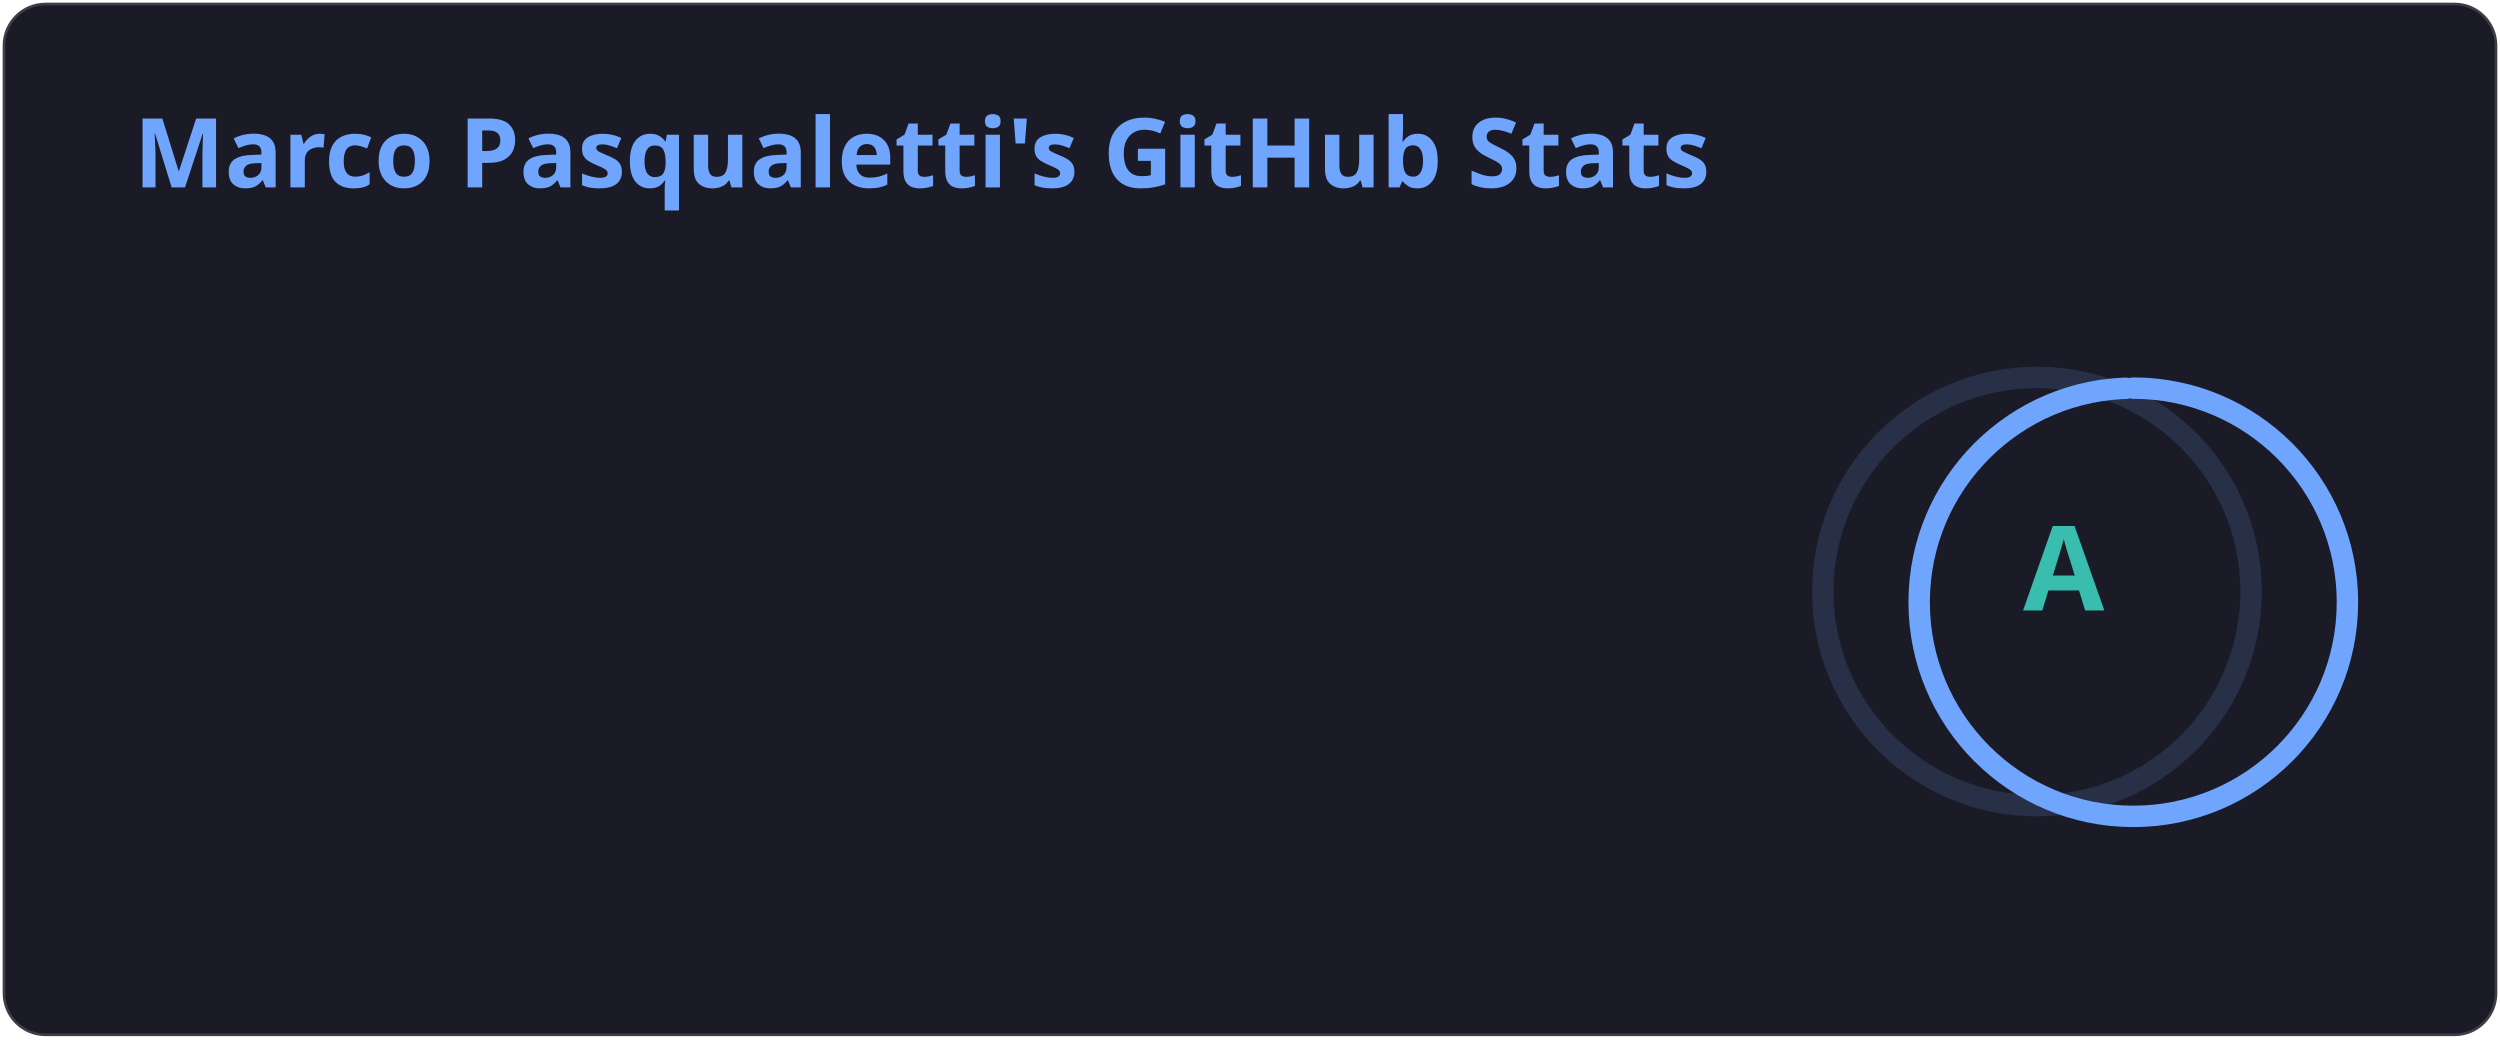
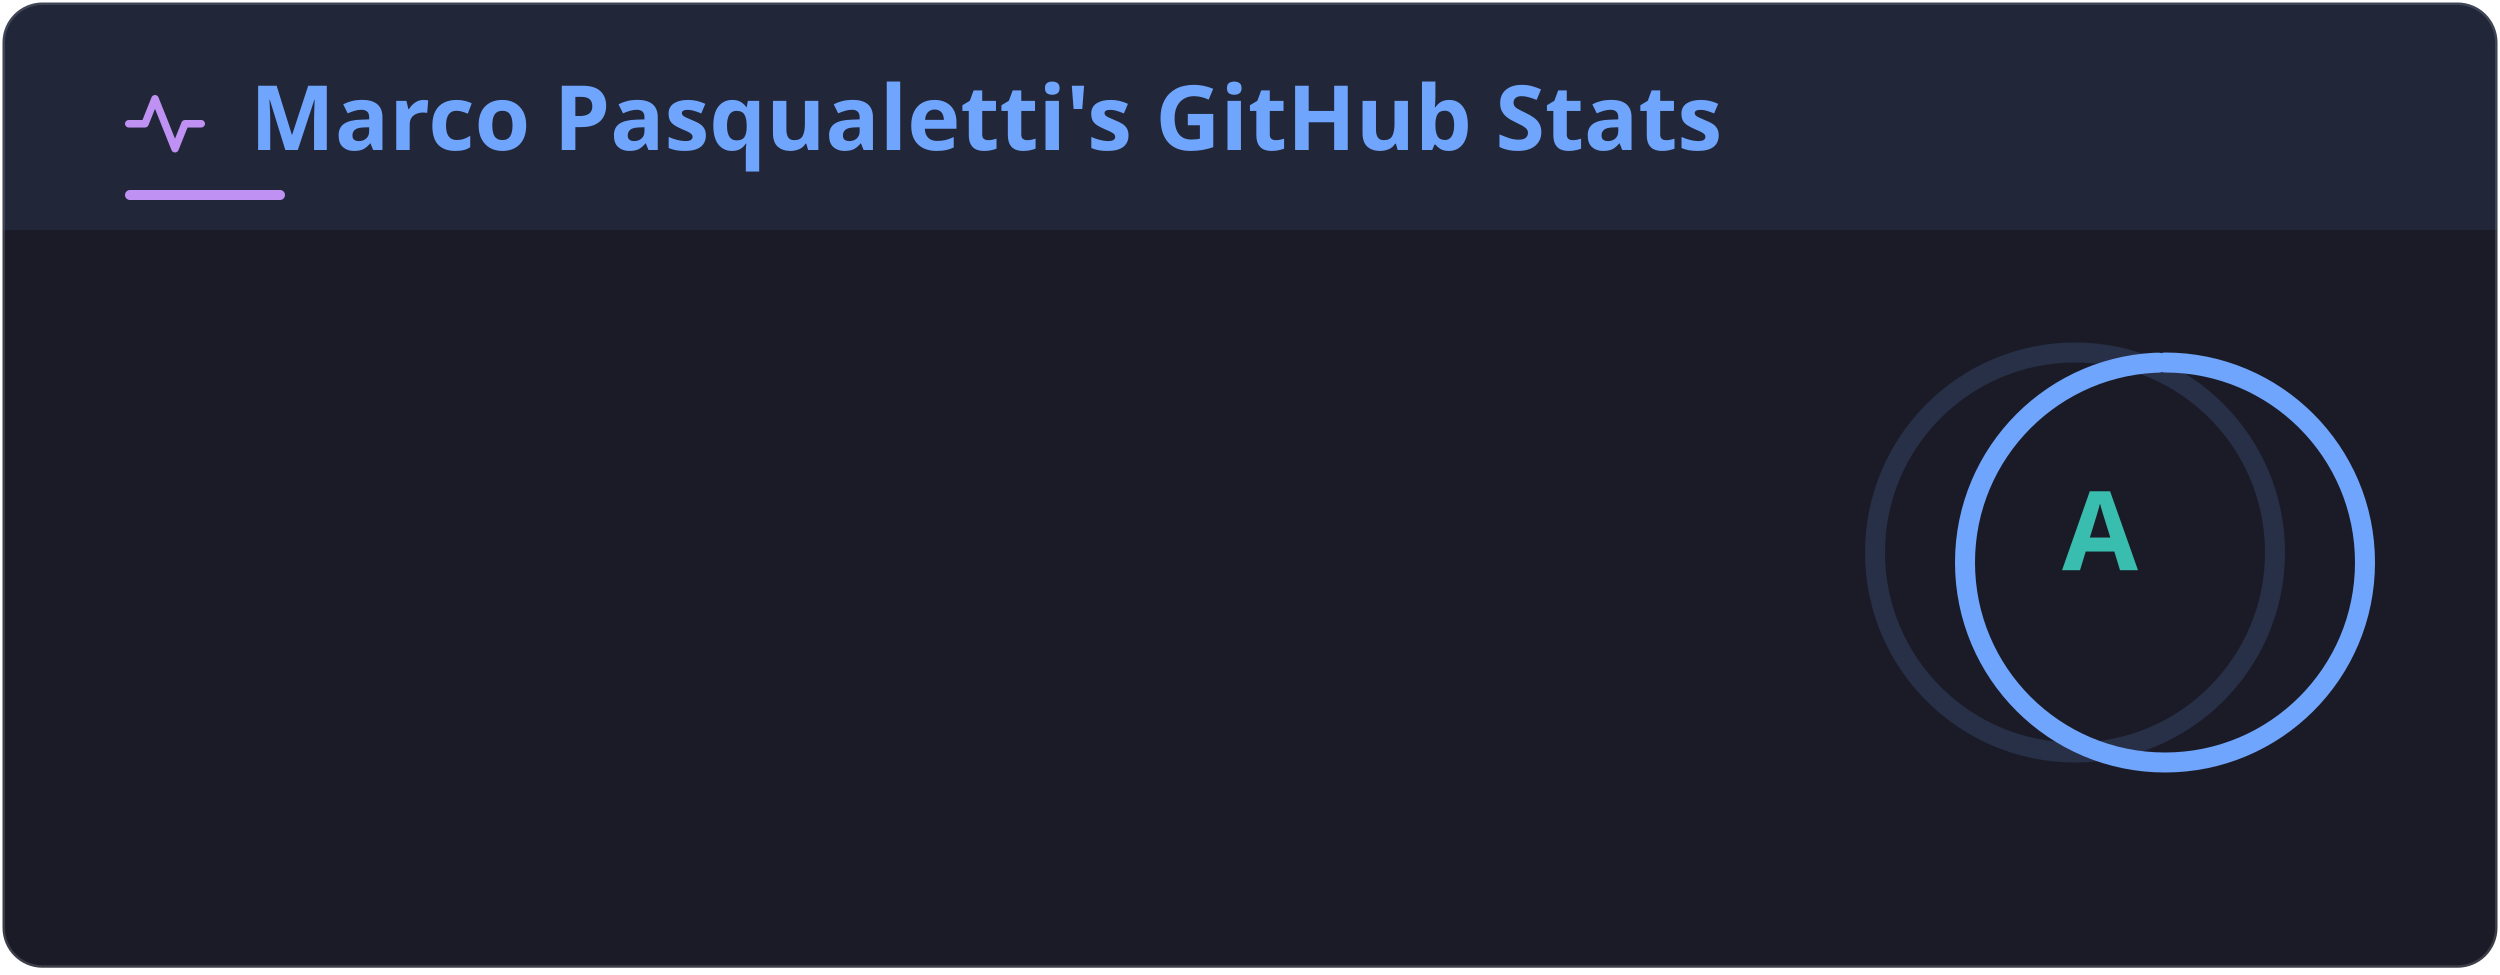
- <svg xmlns="http://www.w3.org/2000/svg" width="467" height="195" viewBox="0 0 467 195" fill="none" role="img" aria-labelledby="titleId descId">
+ <svg xmlns="http://www.w3.org/2000/svg" width="500" height="195" viewBox="0 0 500 195" fill="none" role="img" aria-labelledby="title-id desc-id">
  <style>
    .header {
-       font: 600 18px 'Segoe UI', Ubuntu, Sans-Serif;
+       font: 600 18px 'Segoe UI', Ubuntu, "Helvetica Neue", Sans-Serif;
      fill: #70a5fd;
      animation: fadeInAnimation 0.8s ease-in-out forwards;
+     }
+     /* The icon reads against the title rather than with it, so it keeps its own color. */
+     .title-icon {
+       fill: #bf91f3;
+       animation: fadeInAnimation 0.8s ease-in-out forwards;
+     }
+     .title-accent {
+       fill: #bf91f3;
+       animation: fadeInAnimation 0.8s ease-in-out forwards;
+     }
+     .title-band {
+       fill: #70a5fd;
+       opacity: 0.08;
    }
    @supports(-moz-appearance: auto) {
      /* Selector detects Firefox */
      .header {
        font-size: 15.5px;
      }
    }
    .stat {
      font: 400 14px 'Segoe UI', Ubuntu, "Helvetica Neue", Sans-Serif;
      fill: #38bdae;
      font-variant-numeric: tabular-nums;
    }
    @supports(-moz-appearance: auto) {
      /* Selector detects Firefox */
      .stat {
        font-size: 12px;
      }
    }
    .stagger {
      opacity: 0;
      animation: fadeInAnimation 0.3s ease-in-out forwards;
    }
    .rank-text {
-       font: 700 22px 'Segoe UI', Ubuntu, Sans-Serif;
+       font: 700 22px 'Segoe UI', Ubuntu, "Helvetica Neue", Sans-Serif;
      fill: #38bdae;
      animation: scaleInAnimation 0.3s ease-in-out forwards;
    }
    .rank-percentile-header {
      font-size: 14px;
    }
    .rank-percentile-text {
      font-size: 16px;
    }
    /* Labels recede so that the values read first. */
    .not_bold {
      font-weight: 400;
      opacity: 0.75;
    }
    .bold {
      font-weight: 600;
    }
    .icon {
      fill: #bf91f3;
      opacity: 0.75;
      display: block;
    }
    .rank-circle-rim {
      stroke: #70a5fd;
      fill: none;
      stroke-width: 4;
      opacity: 0.15;
    }
    .rank-circle {
      stroke: #70a5fd;
      stroke-dasharray: 250;
      fill: none;
      stroke-width: 4;
      stroke-linecap: round;
      opacity: 1;
      transform-origin: -10px 8px;
      transform: rotate(-90deg);
      animation: rankAnimation 0.8s forwards ease-in-out;
    }
    @keyframes rankAnimation {
      from {
        stroke-dashoffset: 251.327;
      }
      to {
-         stroke-dashoffset: 39.567;
+         stroke-dashoffset: 39.544;
      }
    }
    /* Animations */
    @keyframes scaleInAnimation {
      from {
        transform: translate(-5px, 5px) scale(0);
      }
      to {
        transform: translate(-5px, 5px) scale(1);
      }
    }
    @keyframes fadeInAnimation {
      from {
        opacity: 0;
      }
      to {
        opacity: 1;
      }
    }
    @media (prefers-reduced-motion: reduce) {
      * {
        animation-duration: 0s !important;
        animation-delay: 0s !important;
      }
    }
  </style>
-   <rect data-testid="card-bg" class="card-bg" x="0.5" y="0.5" rx="8" height="99%" stroke="#ffffff26" width="466" fill="#1a1b27" stroke-opacity="1" />
-   <g data-testid="card-title" transform="translate(25, 35)">
-     <text x="0" y="0" class="header" data-testid="header">Marco Pasqualetti's GitHub Stats</text>
+   <rect data-testid="card-bg" class="card-bg" x="0.5" y="0.5" rx="8" height="99%" stroke="#ffffff26" width="499" fill="#1a1b27" stroke-opacity="1" />
+   <path data-testid="title-band" class="title-band" d="M0.5 8.5a8 8 0 0 1 8 -8h483a8 8 0 0 1 8 8v37.5h-499z" />
+   <g data-testid="card-title" transform="translate(25, 30)">
+     <g>
+       <svg class="title-icon" x="0" y="-13" viewBox="0 0 16 16" version="1.1" width="16" height="16">
+         <path d="M6 2c.306 0 .582.187.696.471L10 10.731l1.304-3.26A.751.751 0 0 1 12 7h3.25a.75.75 0 0 1 0 1.5h-2.742l-1.812 4.529a.751.751 0 0 1-1.392 0L6 4.769l-1.304 3.26A.751.751 0 0 1 4 8.5H.75a.75.75 0 0 1 0-1.5h2.742l1.812-4.529A.751.751 0 0 1 6 2Z" />
+       </svg>
+     </g>
+     <g transform="translate(25, 0)">
+       <text x="0" y="0" class="header" data-testid="header">Marco Pasqualetti's GitHub Stats</text>
+     </g>
+     <rect data-testid="title-accent" class="title-accent" x="0" y="8" width="32" height="2" rx="1" />
  </g>
  <g data-testid="main-card-body" transform="translate(0, 55)">
-     <g data-testid="rank-circle" transform="translate(390.5, 47.5)">
+     <g data-testid="rank-circle" transform="translate(425, 47.5)">
      <circle class="rank-circle-rim" cx="-10" cy="8" r="40" />
      <circle class="rank-circle" cx="-10" cy="8" r="40" />
      <g class="rank-text">
        <text x="-5" alignment-baseline="central" dominant-baseline="central" text-anchor="middle" y="3" data-testid="level-rank-icon">A</text>
      </g>
    </g>
    <svg x="0" y="0">
      <g>
        <g class="stagger" style="animation-delay: 120ms" transform="translate(25, 0)">
          <svg data-testid="icon" class="icon" viewBox="0 0 16 16" version="1.1" width="16" height="16">
            <path fill-rule="evenodd" d="M8 .25a.75.75 0 01.673.418l1.882 3.815 4.21.612a.75.75 0 01.416 1.279l-3.046 2.97.719 4.192a.75.75 0 01-1.088.791L8 12.347l-3.766 1.98a.75.75 0 01-1.088-.79l.72-4.194L.818 6.374a.75.75 0 01.416-1.28l4.21-.611L7.327.668A.75.75 0 018 .25zm0 2.445L6.615 5.5a.75.75 0 01-.564.41l-3.097.45 2.24 2.184a.75.75 0 01.216.664l-.528 3.084 2.769-1.456a.75.75 0 01.698 0l2.77 1.456-.53-3.084a.75.75 0 01.216-.664l2.24-2.183-3.096-.45a.75.75 0 01-.564-.41L8 2.694v.001z" />
          </svg>
          <text class="stat not_bold" x="25" y="12.5">Total Stars Earned:</text>
-           <text class="stat bold" x="297" text-anchor="end" y="12.5" data-testid="stars">86</text>
+           <text class="stat bold" x="330" text-anchor="end" y="12.5" data-testid="stars">86</text>
        </g>
      </g>
      <g transform="translate(0, 25)">
        <g class="stagger" style="animation-delay: 160ms" transform="translate(25, 0)">
          <svg data-testid="icon" class="icon" viewBox="0 0 16 16" version="1.1" width="16" height="16">
            <path fill-rule="evenodd" d="M1.643 3.143L.427 1.927A.25.25 0 000 2.104V5.75c0 .138.112.25.25.25h3.646a.25.25 0 00.177-.427L2.715 4.215a6.5 6.5 0 11-1.18 4.458.75.75 0 10-1.493.154 8.001 8.001 0 101.6-5.684zM7.75 4a.75.75 0 01.75.75v2.992l2.028.812a.75.75 0 01-.557 1.392l-2.5-1A.75.75 0 017 8.25v-3.5A.75.75 0 017.75 4z" />
          </svg>
          <text class="stat not_bold" x="25" y="12.5">Total Commits (last year):</text>
-           <text class="stat bold" x="297" text-anchor="end" y="12.5" data-testid="commits">978</text>
+           <text class="stat bold" x="330" text-anchor="end" y="12.5" data-testid="commits">981</text>
        </g>
      </g>
      <g transform="translate(0, 50)">
        <g class="stagger" style="animation-delay: 200ms" transform="translate(25, 0)">
          <svg data-testid="icon" class="icon" viewBox="0 0 16 16" version="1.1" width="16" height="16">
            <path fill-rule="evenodd" d="M7.177 3.073L9.573.677A.25.25 0 0110 .854v4.792a.25.25 0 01-.427.177L7.177 3.427a.25.25 0 010-.354zM3.75 2.5a.75.75 0 100 1.5.75.75 0 000-1.5zm-2.25.75a2.25 2.25 0 113 2.122v5.256a2.251 2.251 0 11-1.5 0V5.372A2.25 2.25 0 011.5 3.25zM11 2.5h-1V4h1a1 1 0 011 1v5.628a2.251 2.251 0 101.5 0V5A2.5 2.5 0 0011 2.5zm1 10.25a.75.75 0 111.5 0 .75.75 0 01-1.5 0zM3.75 12a.75.75 0 100 1.5.75.75 0 000-1.5z" />
          </svg>
          <text class="stat not_bold" x="25" y="12.5">Total PRs:</text>
-           <text class="stat bold" x="297" text-anchor="end" y="12.5" data-testid="prs">1.1k</text>
+           <text class="stat bold" x="330" text-anchor="end" y="12.5" data-testid="prs">1.1k</text>
        </g>
      </g>
      <g transform="translate(0, 75)">
        <g class="stagger" style="animation-delay: 240ms" transform="translate(25, 0)">
          <svg data-testid="icon" class="icon" viewBox="0 0 16 16" version="1.1" width="16" height="16">
            <path fill-rule="evenodd" d="M8 1.5a6.5 6.5 0 100 13 6.5 6.5 0 000-13zM0 8a8 8 0 1116 0A8 8 0 010 8zm9 3a1 1 0 11-2 0 1 1 0 012 0zm-.25-6.25a.75.75 0 00-1.5 0v3.5a.75.75 0 001.5 0v-3.5z" />
          </svg>
          <text class="stat not_bold" x="25" y="12.5">Total Issues:</text>
-           <text class="stat bold" x="297" text-anchor="end" y="12.5" data-testid="issues">402</text>
+           <text class="stat bold" x="330" text-anchor="end" y="12.5" data-testid="issues">402</text>
        </g>
      </g>
      <g transform="translate(0, 100)">
        <g class="stagger" style="animation-delay: 280ms" transform="translate(25, 0)">
          <svg data-testid="icon" class="icon" viewBox="0 0 16 16" version="1.1" width="16" height="16">
            <path fill-rule="evenodd" d="M2 2.5A2.5 2.5 0 014.5 0h8.75a.75.75 0 01.75.75v12.5a.75.75 0 01-.75.75h-2.5a.75.75 0 110-1.5h1.75v-2h-8a1 1 0 00-.714 1.7.75.75 0 01-1.072 1.05A2.495 2.495 0 012 11.5v-9zm10.5-1V9h-8c-.356 0-.694.074-1 .208V2.5a1 1 0 011-1h8zM5 12.25v3.25a.25.25 0 00.4.2l1.45-1.087a.25.25 0 01.3 0L8.6 15.7a.25.25 0 00.4-.2v-3.25a.25.25 0 00-.25-.25h-3.5a.25.25 0 00-.25.25z" />
          </svg>
          <text class="stat not_bold" x="25" y="12.5">Contributed to (last year):</text>
-           <text class="stat bold" x="297" text-anchor="end" y="12.5" data-testid="contribs">49</text>
+           <text class="stat bold" x="330" text-anchor="end" y="12.5" data-testid="contribs">49</text>
        </g>
      </g>
    </svg>
  </g>
</svg>
